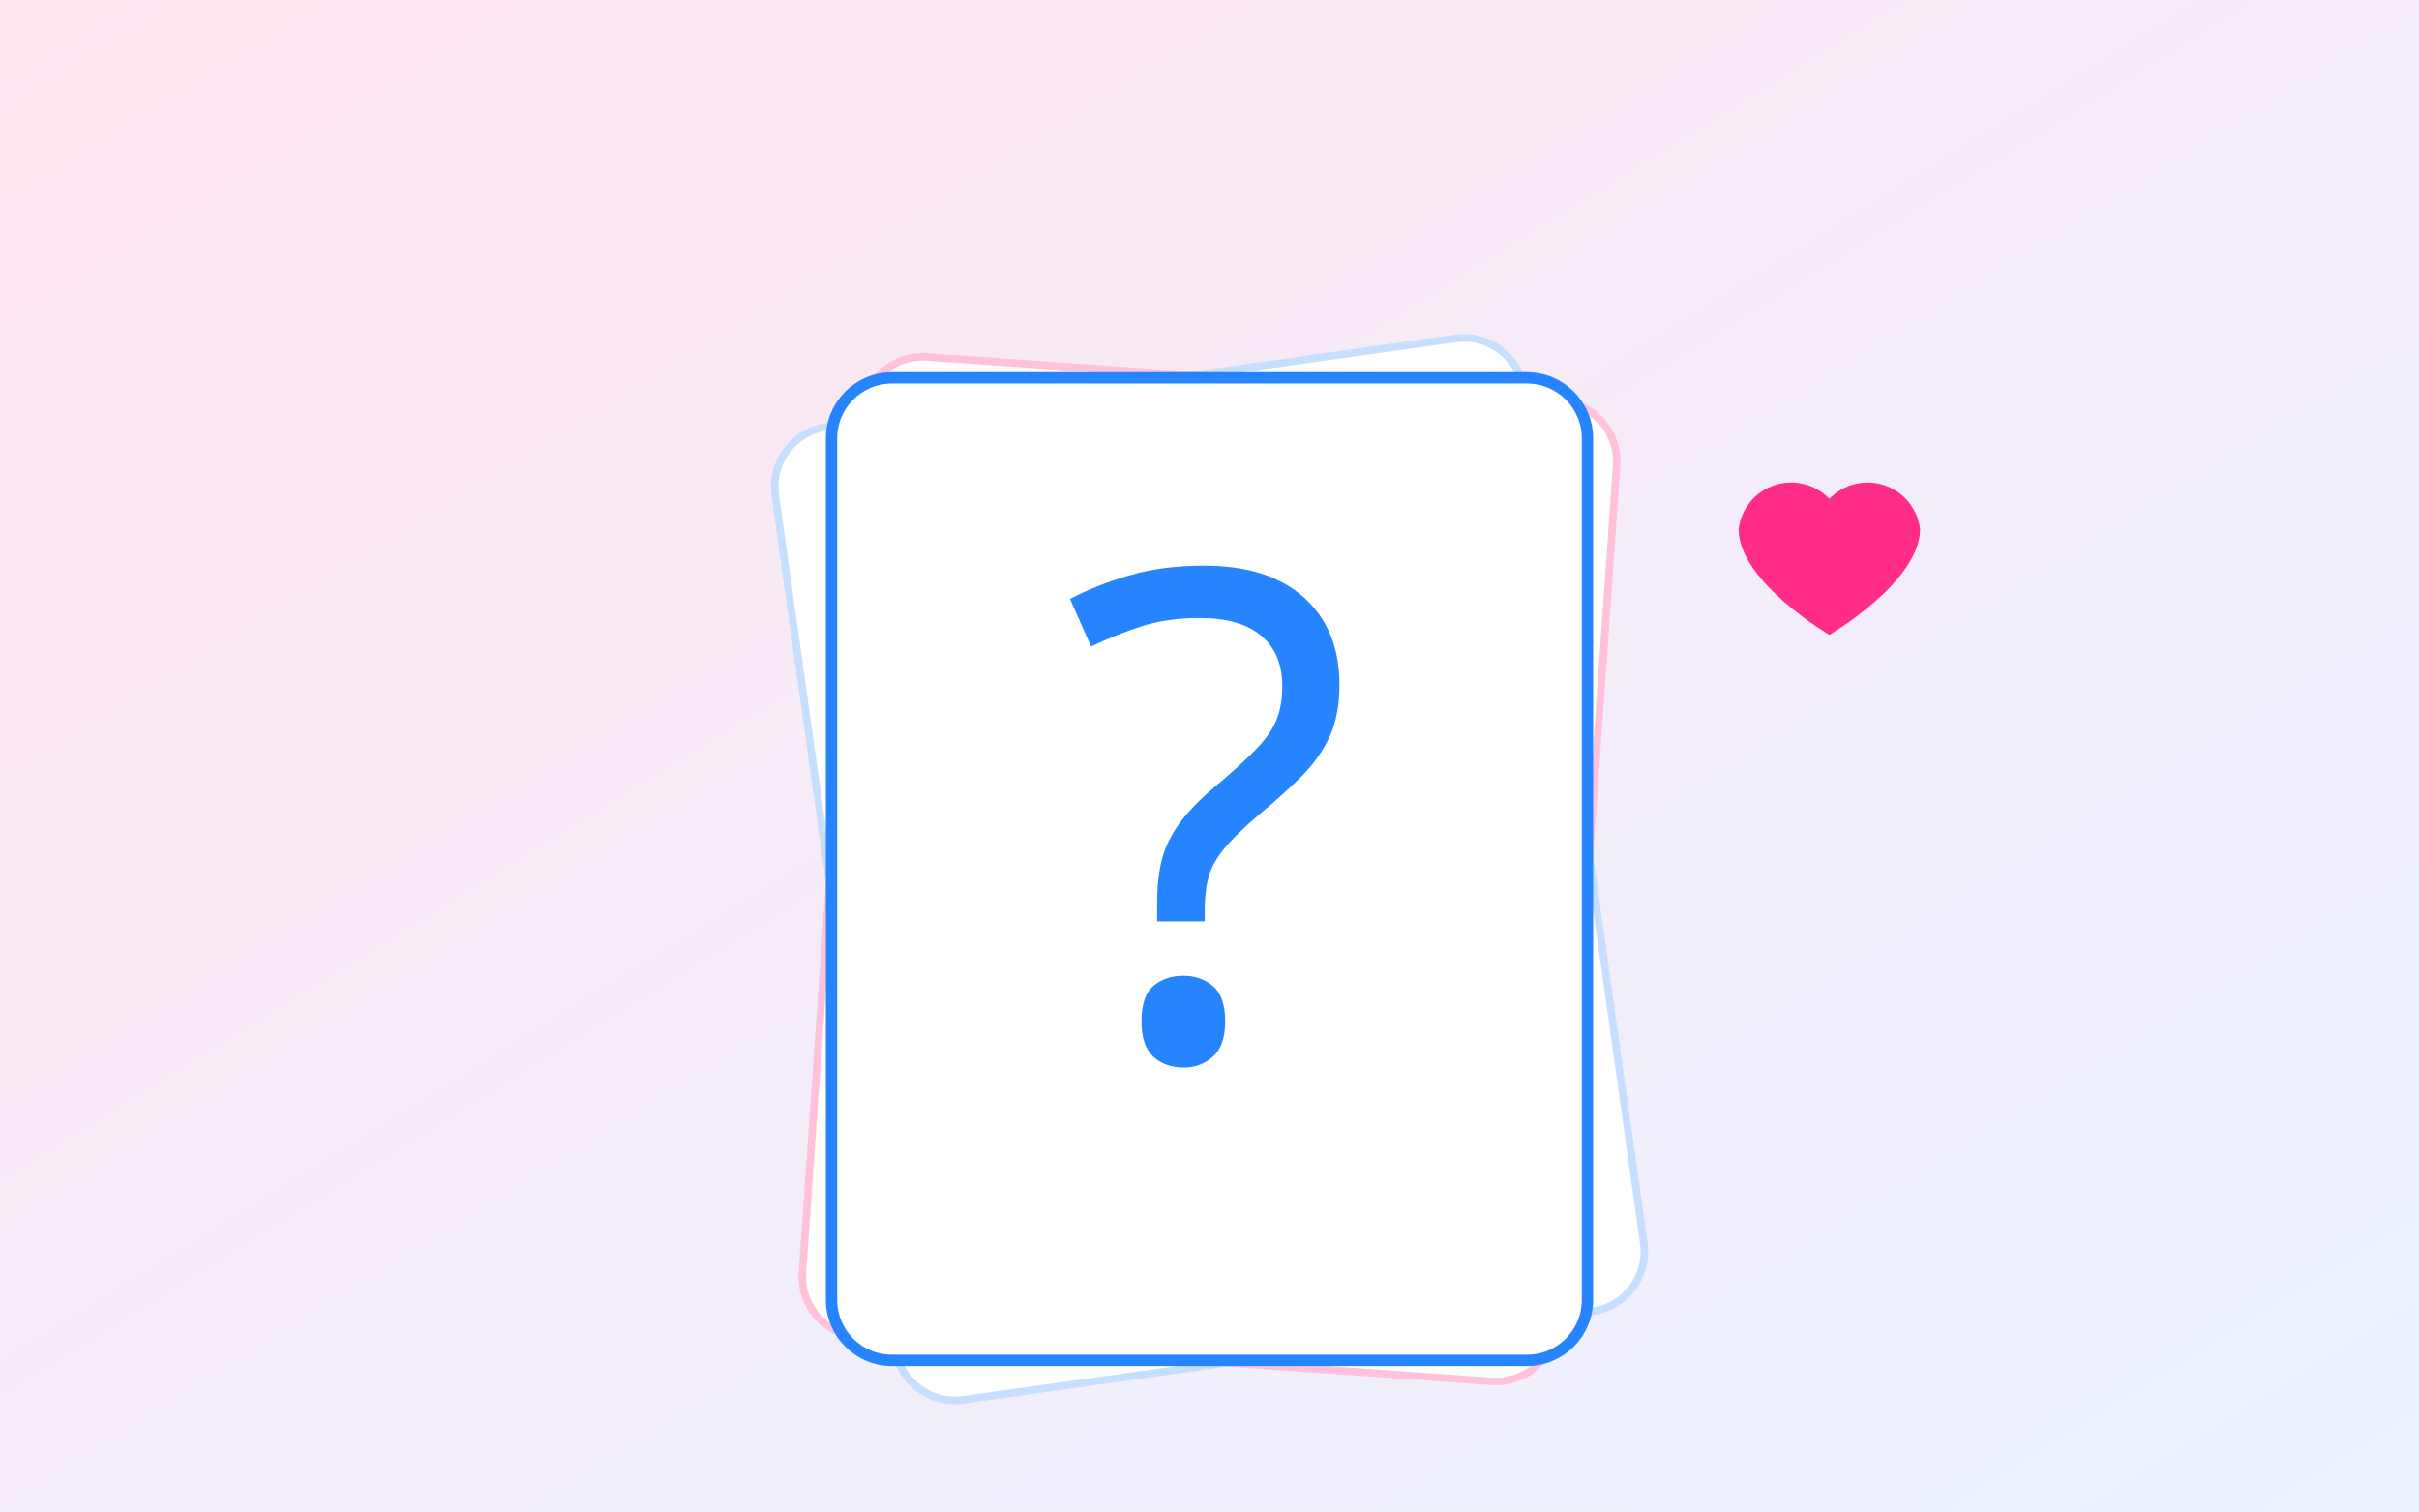
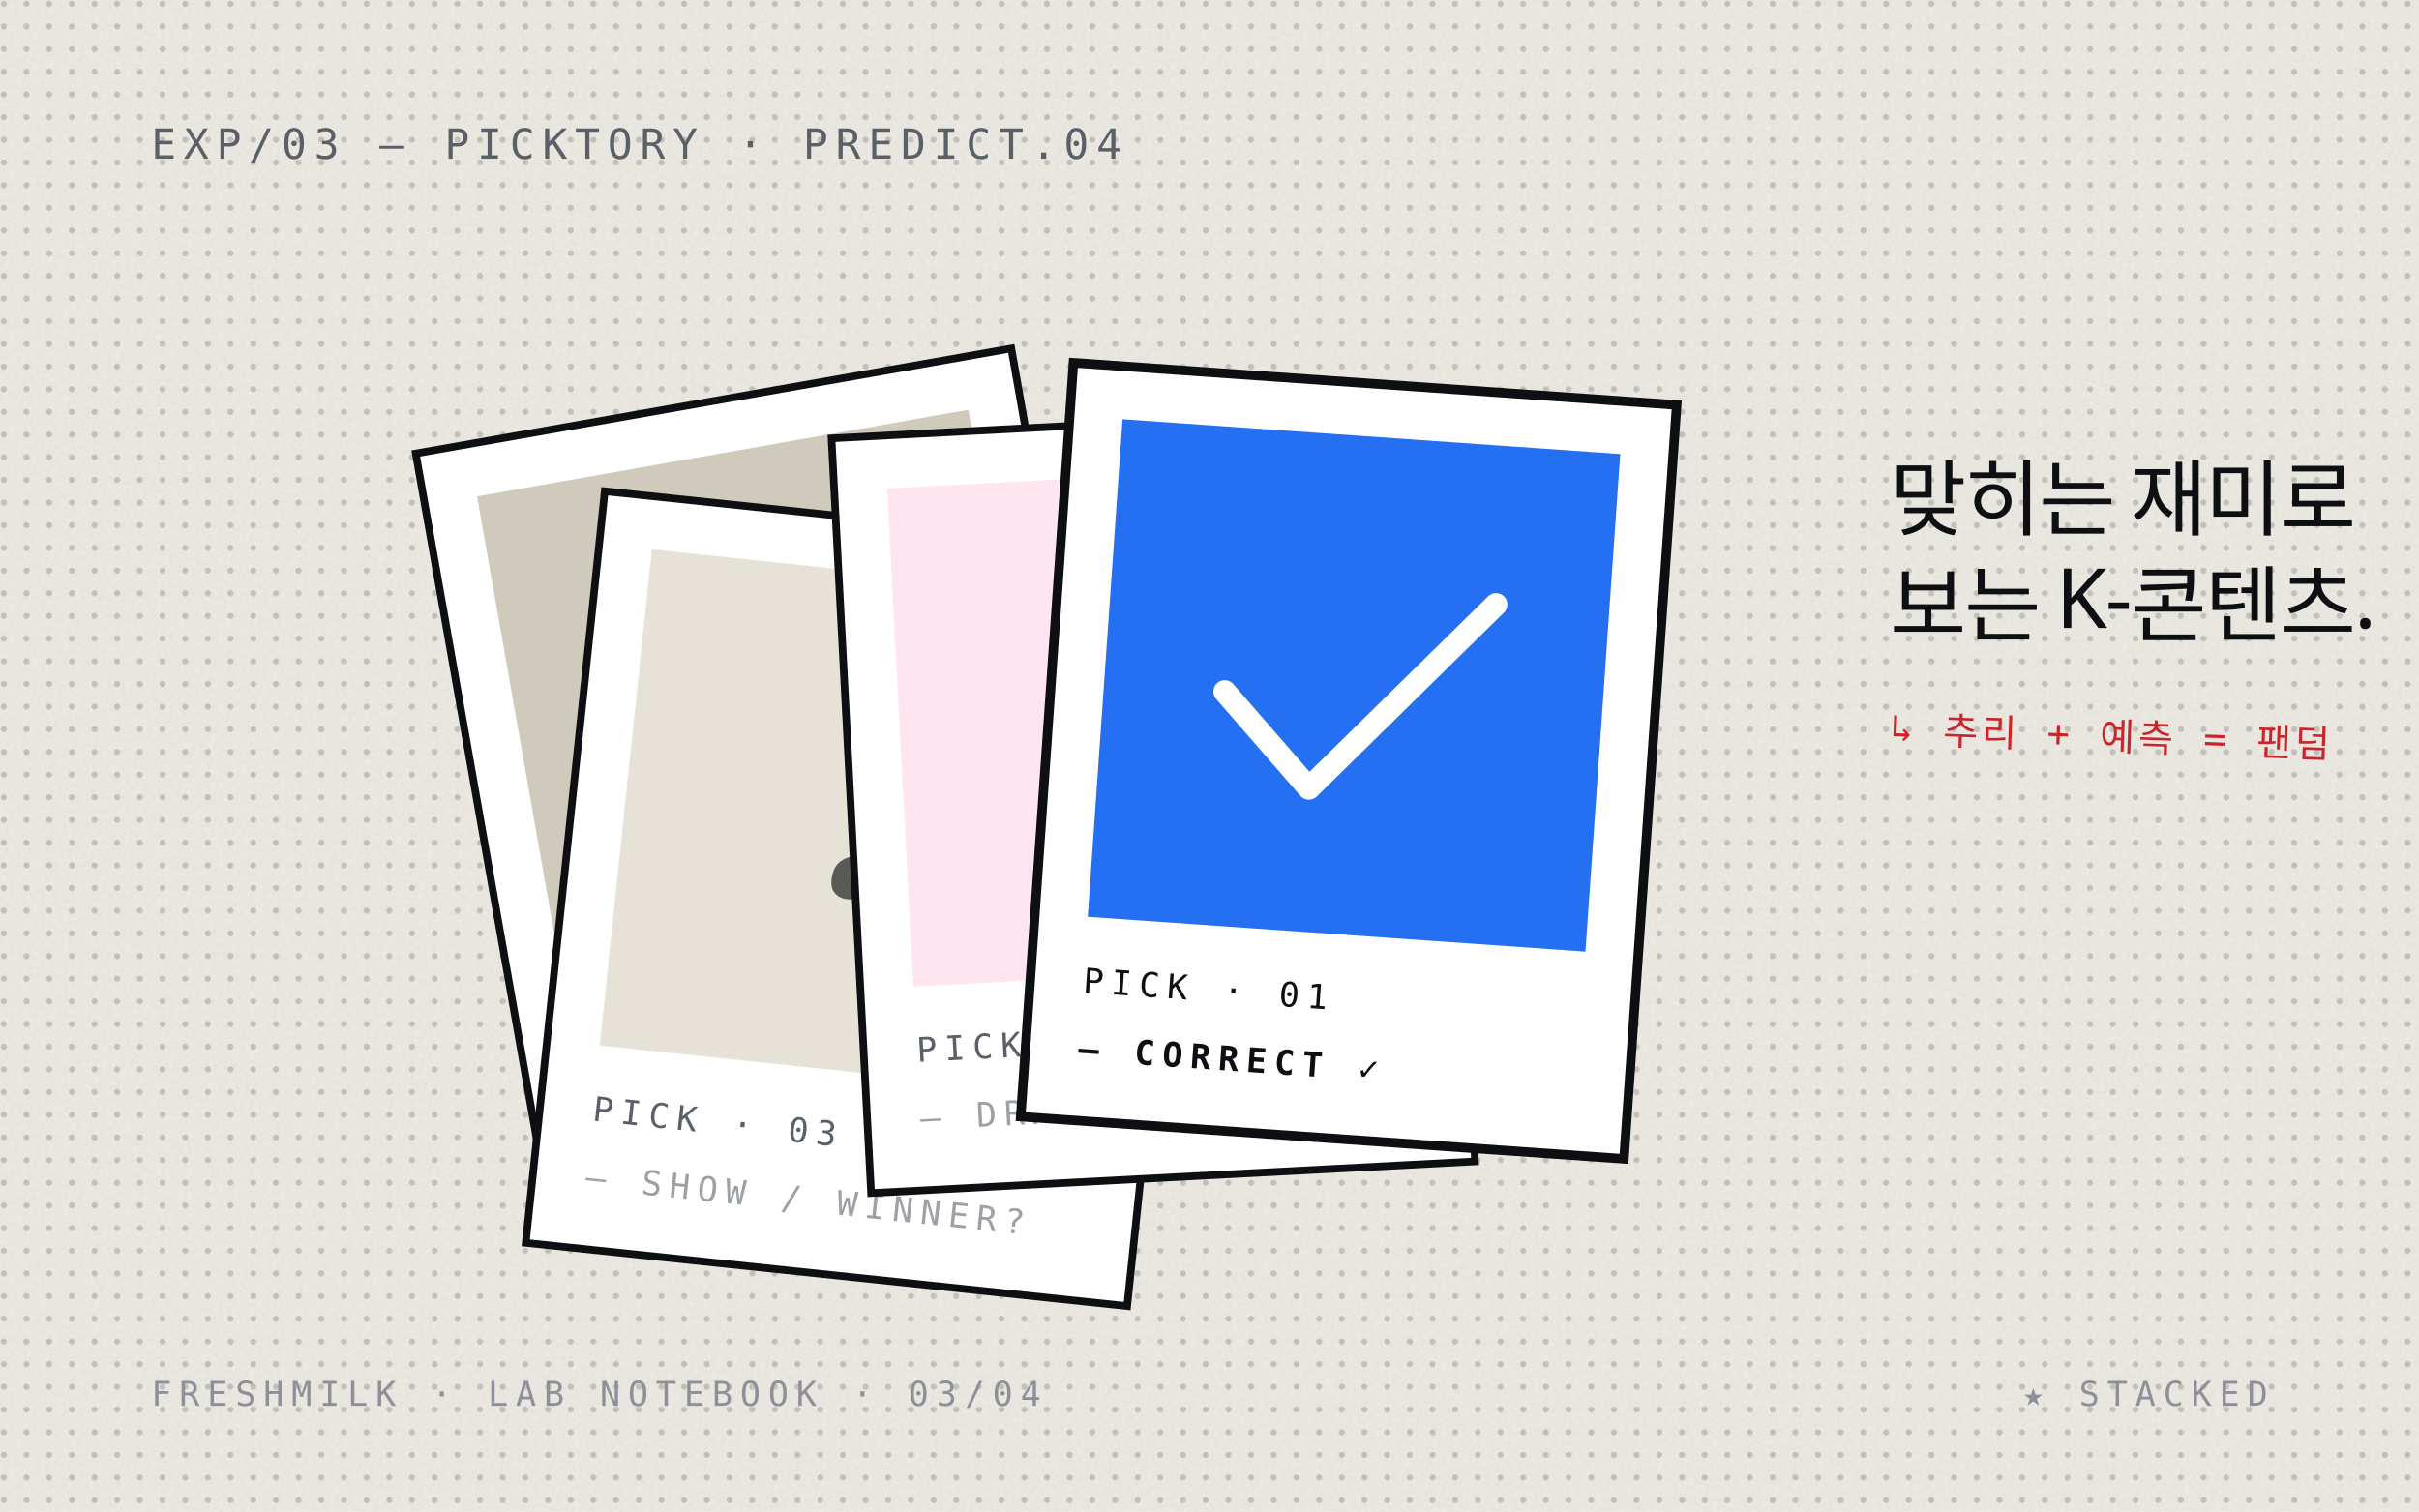
- <svg xmlns="http://www.w3.org/2000/svg" viewBox="0 0 640 400" width="640" height="400">
+ <svg xmlns="http://www.w3.org/2000/svg" viewBox="0 0 640 400" width="640" height="400" role="img" aria-label="Picktory — prediction card stack">
  <defs>
-     <linearGradient id="picktoryBg" x1="0" y1="0" x2="1" y2="1">
-       <stop offset="0%" stop-color="#FFE5F0" />
-       <stop offset="100%" stop-color="#EAF3FF" />
-     </linearGradient>
+     <filter id="picktoryGrain">
+       <feTurbulence type="fractalNoise" baseFrequency="0.85" numOctaves="2" stitchTiles="stitch" />
+       <feColorMatrix values="0 0 0 0 0  0 0 0 0 0  0 0 0 0 0  0 0 0 0.04 0" />
+     </filter>
+     <pattern id="picktoryDots" width="6" height="6" patternUnits="userSpaceOnUse">
+       <circle cx="1" cy="1" r="0.8" fill="#0E0F12" opacity="0.18" />
+     </pattern>
  </defs>
-   <rect width="640" height="400" fill="url(#picktoryBg)" />
-   <g transform="translate(200,80)">
-     <rect x="20" y="20" width="200" height="260" rx="16" fill="#FFFFFF" stroke="#C6DEFF" stroke-width="2" transform="rotate(-8 120 150)" />
-     <rect x="20" y="20" width="200" height="260" rx="16" fill="#FFFFFF" stroke="#FFC2DA" stroke-width="2" transform="rotate(4 120 150)" />
-     <rect x="20" y="20" width="200" height="260" rx="16" fill="#FFFFFF" stroke="#2684FF" stroke-width="3" />
-     <text x="120" y="200" text-anchor="middle" font-family="'Pretendard Variable',sans-serif" font-size="180" font-weight="200" fill="#2684FF" letter-spacing="-4">?</text>
-     <path d="M260 60 a 14 14 0 0 1 24 -8 a 14 14 0 0 1 24 8 c 0 14 -24 28 -24 28 s -24 -14 -24 -28 z" fill="#FF2D87" />
+   <rect width="640" height="400" fill="#EDEBE3" />
+   <rect width="640" height="400" fill="url(#picktoryDots)" />
+   <rect width="640" height="400" filter="url(#picktoryGrain)" />
+   <g font-family="'JetBrains Mono', ui-monospace, monospace" font-size="11" fill="#5B6068" letter-spacing="2">
+     <text x="40" y="42">EXP/03 — PICKTORY · PREDICT.04</text>
+   </g>
+   <g transform="translate(110, 120) rotate(-10)">
+     <rect x="0" y="0" width="160" height="200" fill="#FFFFFF" stroke="#0E0F12" stroke-width="2" />
+     <rect x="14" y="14" width="132" height="132" fill="#CFCABC" />
+     <text x="80" y="92" font-family="'Instrument Serif', serif" font-style="italic" font-size="68" fill="#0E0F12" text-anchor="middle" opacity="0.4">?</text>
+     <g font-family="'JetBrains Mono', ui-monospace, monospace" font-size="9" fill="#5B6068" letter-spacing="2">
+       <text x="14" y="166">PICK · 04</text>
+       <text x="14" y="184" opacity="0.6">— BAND_X / IDOL</text>
+     </g>
+   </g>
+   <g transform="translate(160, 130) rotate(6)">
+     <rect x="0" y="0" width="160" height="200" fill="#FFFFFF" stroke="#0E0F12" stroke-width="2" />
+     <rect x="14" y="14" width="132" height="132" fill="#E6E2D7" />
+     <text x="80" y="100" font-family="'Instrument Serif', serif" font-style="italic" font-size="84" fill="#0E0F12" text-anchor="middle" opacity="0.65">?</text>
+     <g font-family="'JetBrains Mono', ui-monospace, monospace" font-size="9" fill="#5B6068" letter-spacing="2">
+       <text x="14" y="166">PICK · 03</text>
+       <text x="14" y="184" opacity="0.6">— SHOW / WINNER?</text>
+     </g>
+   </g>
+   <g transform="translate(220, 116) rotate(-3)">
+     <rect x="0" y="0" width="160" height="200" fill="#FFFFFF" stroke="#0E0F12" stroke-width="2" />
+     <rect x="14" y="14" width="132" height="132" fill="#FFE5F0" />
+     <text x="80" y="104" font-family="'Instrument Serif', serif" font-style="italic" font-size="96" fill="#FF2D87" text-anchor="middle">?</text>
+     <g font-family="'JetBrains Mono', ui-monospace, monospace" font-size="9" fill="#5B6068" letter-spacing="2">
+       <text x="14" y="166">PICK · 02</text>
+       <text x="14" y="184" opacity="0.6">— DRAMA / TWIST</text>
+     </g>
+   </g>
+   <g transform="translate(284, 96) rotate(4)">
+     <rect x="0" y="0" width="160" height="200" fill="#FFFFFF" stroke="#0E0F12" stroke-width="2.5" />
+     <rect x="14" y="14" width="132" height="132" fill="#2570F2" />
+     <g fill="none" stroke="#FFFFFF" stroke-width="6" stroke-linecap="round" stroke-linejoin="round">
+       <path d="M 46 84 L 70 108 L 116 56" />
+     </g>
+     <g font-family="'JetBrains Mono', ui-monospace, monospace" font-size="9" fill="#0E0F12" letter-spacing="2">
+       <text x="14" y="166">PICK · 01</text>
+       <text x="14" y="184" font-weight="600">— CORRECT ✓</text>
+     </g>
+   </g>
+   <g transform="translate(500, 140)">
+     <text font-family="'Pretendard Variable',sans-serif" font-size="22" font-weight="300" fill="#0E0F12" letter-spacing="-0.5" line-height="1.2">
+       <tspan x="0" y="0">맞히는 재미로</tspan>
+       <tspan x="0" y="28">보는 K-콘텐츠.</tspan>
+     </text>
+     <g transform="translate(0, 56)">
+       <text font-family="'JetBrains Mono', ui-monospace, monospace" font-size="10" fill="#C8262C" letter-spacing="1" transform="rotate(2)">
+         ↳ 추리 + 예측 = 팬덤
+       </text>
+     </g>
+   </g>
+   <g transform="translate(40, 372)" font-family="'JetBrains Mono', ui-monospace, monospace" font-size="9" fill="#8E9099" letter-spacing="2">
+     <text>FRESHMILK · LAB NOTEBOOK · 03/04</text>
+     <text x="560" text-anchor="end">★ STACKED</text>
  </g>
</svg>
